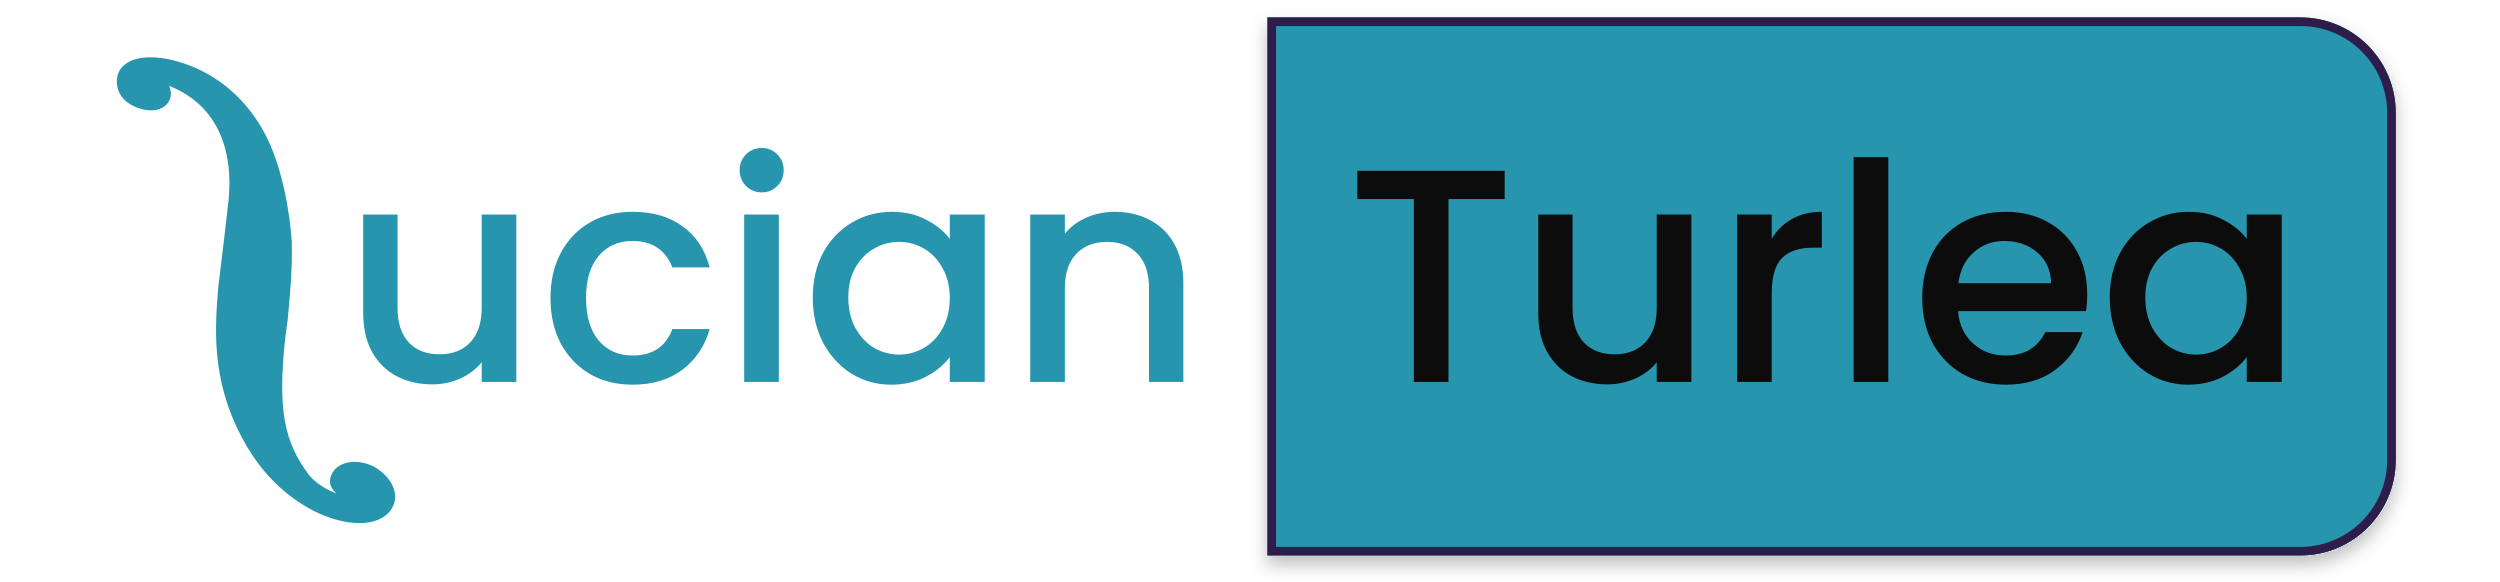
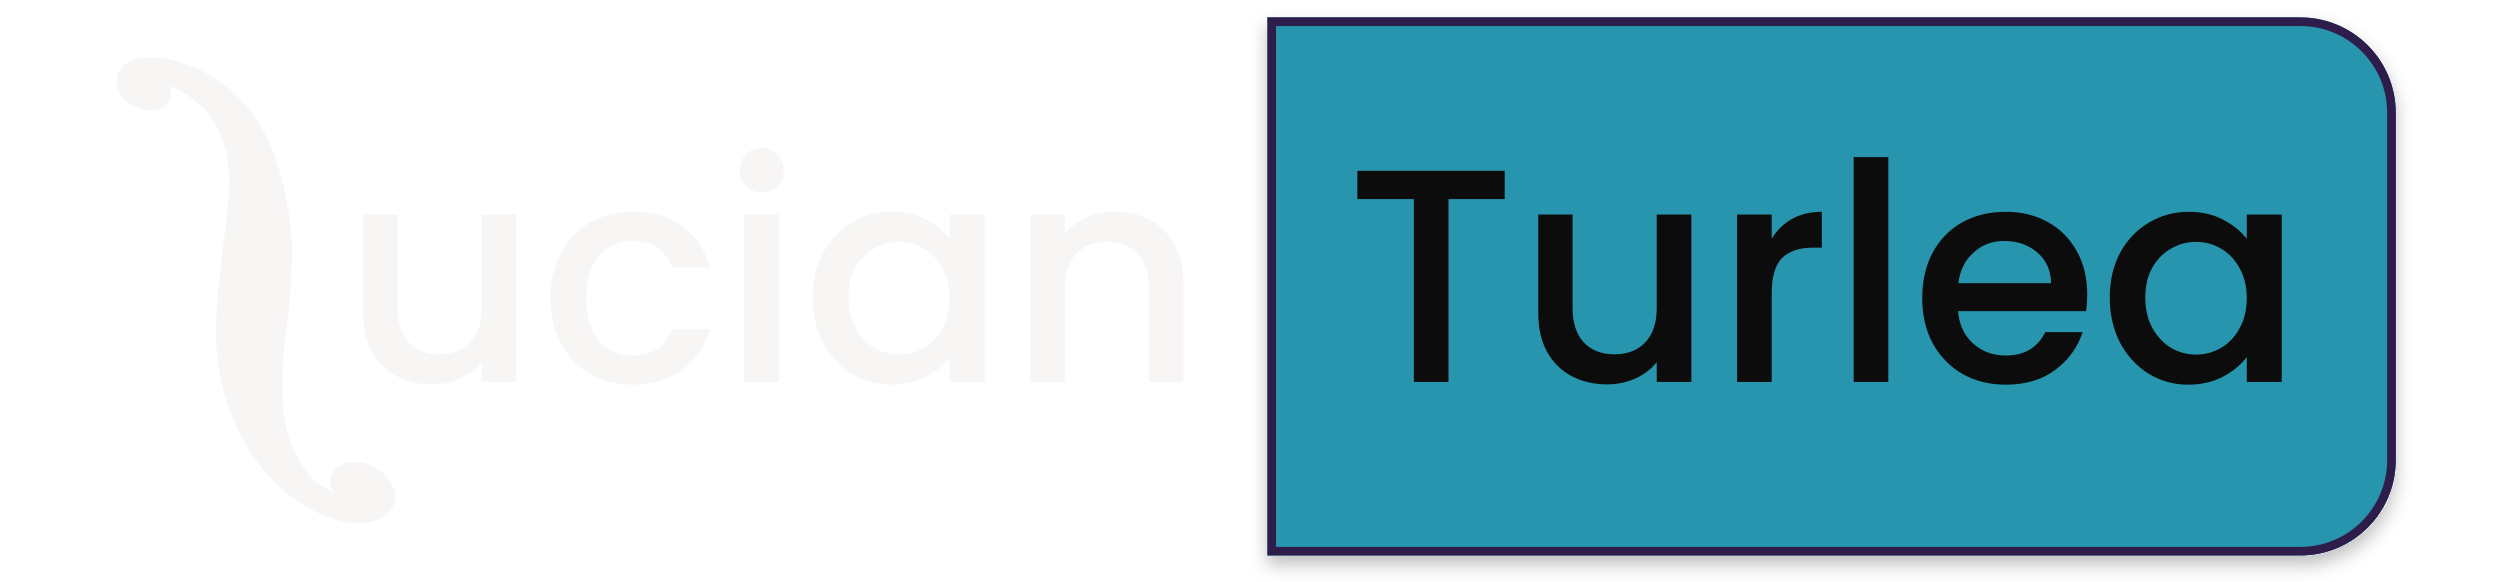
<svg xmlns="http://www.w3.org/2000/svg" width="288" height="67" viewBox="0 0 288 67" fill="none">
  <g filter="url(#filter0_d_1579_676)">
    <path d="M146 2H265C271.075 2 276 6.925 276 13V53C276 59.075 271.075 64 265 64H146V2Z" fill="#2695AD" />
    <path d="M146.5 2.5H265C270.799 2.5 275.5 7.201 275.5 13V53C275.5 58.799 270.799 63.5 265 63.5H146.5V2.5Z" stroke="#2E1C4B" />
  </g>
  <path d="M173.34 19.675V22.93H166.865V44H162.875V22.93H156.365V19.675H173.34ZM194.846 24.715V44H190.856V41.725C190.226 42.518 189.398 43.148 188.371 43.615C187.368 44.058 186.294 44.28 185.151 44.28C183.634 44.28 182.269 43.965 181.056 43.335C179.866 42.705 178.921 41.772 178.221 40.535C177.544 39.298 177.206 37.805 177.206 36.055V24.715H181.161V35.46C181.161 37.187 181.593 38.517 182.456 39.45C183.319 40.36 184.498 40.815 185.991 40.815C187.484 40.815 188.663 40.36 189.526 39.45C190.413 38.517 190.856 37.187 190.856 35.46V24.715H194.846ZM204.1 27.515C204.684 26.535 205.454 25.777 206.41 25.24C207.39 24.68 208.545 24.4 209.875 24.4V28.53H208.86C207.297 28.53 206.107 28.927 205.29 29.72C204.497 30.513 204.1 31.89 204.1 33.85V44H200.11V24.715H204.1V27.515ZM217.533 18.1V44H213.543V18.1H217.533ZM240.446 33.885C240.446 34.608 240.4 35.262 240.306 35.845H225.571C225.688 37.385 226.26 38.622 227.286 39.555C228.313 40.488 229.573 40.955 231.066 40.955C233.213 40.955 234.73 40.057 235.616 38.26H239.921C239.338 40.033 238.276 41.492 236.736 42.635C235.22 43.755 233.33 44.315 231.066 44.315C229.223 44.315 227.566 43.907 226.096 43.09C224.65 42.25 223.506 41.083 222.666 39.59C221.85 38.073 221.441 36.323 221.441 34.34C221.441 32.357 221.838 30.618 222.631 29.125C223.448 27.608 224.58 26.442 226.026 25.625C227.496 24.808 229.176 24.4 231.066 24.4C232.886 24.4 234.508 24.797 235.931 25.59C237.355 26.383 238.463 27.503 239.256 28.95C240.05 30.373 240.446 32.018 240.446 33.885ZM236.281 32.625C236.258 31.155 235.733 29.977 234.706 29.09C233.68 28.203 232.408 27.76 230.891 27.76C229.515 27.76 228.336 28.203 227.356 29.09C226.376 29.953 225.793 31.132 225.606 32.625H236.281ZM243.043 34.27C243.043 32.333 243.44 30.618 244.233 29.125C245.05 27.632 246.146 26.477 247.523 25.66C248.923 24.82 250.463 24.4 252.143 24.4C253.66 24.4 254.978 24.703 256.098 25.31C257.241 25.893 258.151 26.628 258.828 27.515V24.715H262.853V44H258.828V41.13C258.151 42.04 257.23 42.798 256.063 43.405C254.896 44.012 253.566 44.315 252.073 44.315C250.416 44.315 248.9 43.895 247.523 43.055C246.146 42.192 245.05 41.002 244.233 39.485C243.44 37.945 243.043 36.207 243.043 34.27ZM258.828 34.34C258.828 33.01 258.548 31.855 257.988 30.875C257.451 29.895 256.74 29.148 255.853 28.635C254.966 28.122 254.01 27.865 252.983 27.865C251.956 27.865 251 28.122 250.113 28.635C249.226 29.125 248.503 29.86 247.943 30.84C247.406 31.797 247.138 32.94 247.138 34.27C247.138 35.6 247.406 36.767 247.943 37.77C248.503 38.773 249.226 39.543 250.113 40.08C251.023 40.593 251.98 40.85 252.983 40.85C254.01 40.85 254.966 40.593 255.853 40.08C256.74 39.567 257.451 38.82 257.988 37.84C258.548 36.837 258.828 35.67 258.828 34.34Z" fill="#0D0C0C" />
-   <path d="M59.481 24.715V44H55.491V41.725C54.861 42.518 54.032 43.148 53.006 43.615C52.002 44.058 50.929 44.28 49.786 44.28C48.269 44.28 46.904 43.965 45.691 43.335C44.501 42.705 43.556 41.772 42.856 40.535C42.179 39.298 41.841 37.805 41.841 36.055V24.715H45.796V35.46C45.796 37.187 46.227 38.517 47.091 39.45C47.954 40.36 49.132 40.815 50.626 40.815C52.119 40.815 53.297 40.36 54.161 39.45C55.047 38.517 55.491 37.187 55.491 35.46V24.715H59.481ZM63.415 34.34C63.415 32.357 63.812 30.618 64.605 29.125C65.422 27.608 66.542 26.442 67.965 25.625C69.388 24.808 71.022 24.4 72.865 24.4C75.198 24.4 77.124 24.96 78.64 26.08C80.18 27.177 81.219 28.752 81.755 30.805H77.45C77.1 29.848 76.54 29.102 75.77 28.565C75 28.028 74.032 27.76 72.865 27.76C71.232 27.76 69.925 28.343 68.945 29.51C67.989 30.653 67.51 32.263 67.51 34.34C67.51 36.417 67.989 38.038 68.945 39.205C69.925 40.372 71.232 40.955 72.865 40.955C75.175 40.955 76.704 39.94 77.45 37.91H81.755C81.195 39.87 80.145 41.433 78.605 42.6C77.065 43.743 75.152 44.315 72.865 44.315C71.022 44.315 69.388 43.907 67.965 43.09C66.542 42.25 65.422 41.083 64.605 39.59C63.812 38.073 63.415 36.323 63.415 34.34ZM87.761 22.16C87.038 22.16 86.431 21.915 85.941 21.425C85.451 20.935 85.206 20.328 85.206 19.605C85.206 18.882 85.451 18.275 85.941 17.785C86.431 17.295 87.038 17.05 87.761 17.05C88.461 17.05 89.056 17.295 89.546 17.785C90.036 18.275 90.281 18.882 90.281 19.605C90.281 20.328 90.036 20.935 89.546 21.425C89.056 21.915 88.461 22.16 87.761 22.16ZM89.721 24.715V44H85.731V24.715H89.721ZM93.63 34.27C93.63 32.333 94.027 30.618 94.82 29.125C95.637 27.632 96.733 26.477 98.11 25.66C99.51 24.82 101.05 24.4 102.73 24.4C104.247 24.4 105.565 24.703 106.685 25.31C107.828 25.893 108.738 26.628 109.415 27.515V24.715H113.44V44H109.415V41.13C108.738 42.04 107.817 42.798 106.65 43.405C105.483 44.012 104.153 44.315 102.66 44.315C101.003 44.315 99.487 43.895 98.11 43.055C96.733 42.192 95.637 41.002 94.82 39.485C94.027 37.945 93.63 36.207 93.63 34.27ZM109.415 34.34C109.415 33.01 109.135 31.855 108.575 30.875C108.038 29.895 107.327 29.148 106.44 28.635C105.553 28.122 104.597 27.865 103.57 27.865C102.543 27.865 101.587 28.122 100.7 28.635C99.813 29.125 99.09 29.86 98.53 30.84C97.993 31.797 97.725 32.94 97.725 34.27C97.725 35.6 97.993 36.767 98.53 37.77C99.09 38.773 99.813 39.543 100.7 40.08C101.61 40.593 102.567 40.85 103.57 40.85C104.597 40.85 105.553 40.593 106.44 40.08C107.327 39.567 108.038 38.82 108.575 37.84C109.135 36.837 109.415 35.67 109.415 34.34ZM128.411 24.4C129.927 24.4 131.281 24.715 132.471 25.345C133.684 25.975 134.629 26.908 135.306 28.145C135.982 29.382 136.321 30.875 136.321 32.625V44H132.366V33.22C132.366 31.493 131.934 30.175 131.071 29.265C130.207 28.332 129.029 27.865 127.536 27.865C126.042 27.865 124.852 28.332 123.966 29.265C123.102 30.175 122.671 31.493 122.671 33.22V44H118.681V24.715H122.671V26.92C123.324 26.127 124.152 25.508 125.156 25.065C126.182 24.622 127.267 24.4 128.411 24.4Z" fill="#2695AD" />
-   <path d="M30.512 15.402C28.784 12.107 25.908 9.143 21.956 7.588C18.004 6.032 14.479 6.321 13.64 8.416C13.259 9.327 13.284 11.4 15.695 12.356C17.488 13.067 19.041 12.695 19.571 11.444C19.74 10.981 19.734 10.528 19.5 9.899C25.331 12.197 26.888 17.7 26.325 23.123L25.838 27.335L25.142 33.122C24.788 37.571 24.262 43.627 27.855 50.38C30.918 56.244 35.333 58.607 37.406 59.42C41.293 60.952 44.46 60.307 45.326 58.203C46.162 56.182 44.186 54.166 42.646 53.566C40.573 52.753 38.727 53.392 38.173 54.709C37.712 55.836 38.34 56.459 38.779 56.863C37.137 56.208 36.28 55.489 35.655 54.791C32.75 50.972 31.96 47.3 32.865 38.869L33.138 36.849C33.404 34.113 33.693 31.047 33.615 27.848C33.372 24.232 32.443 19.015 30.512 15.402Z" fill="#2695AD" />
+   <path d="M59.481 24.715V44H55.491V41.725C54.861 42.518 54.032 43.148 53.006 43.615C52.002 44.058 50.929 44.28 49.786 44.28C48.269 44.28 46.904 43.965 45.691 43.335C44.501 42.705 43.556 41.772 42.856 40.535C42.179 39.298 41.841 37.805 41.841 36.055V24.715H45.796V35.46C45.796 37.187 46.227 38.517 47.091 39.45C47.954 40.36 49.132 40.815 50.626 40.815C52.119 40.815 53.297 40.36 54.161 39.45C55.047 38.517 55.491 37.187 55.491 35.46V24.715H59.481ZM63.415 34.34C63.415 32.357 63.812 30.618 64.605 29.125C65.422 27.608 66.542 26.442 67.965 25.625C69.388 24.808 71.022 24.4 72.865 24.4C75.198 24.4 77.124 24.96 78.64 26.08C80.18 27.177 81.219 28.752 81.755 30.805H77.45C77.1 29.848 76.54 29.102 75.77 28.565C75 28.028 74.032 27.76 72.865 27.76C71.232 27.76 69.925 28.343 68.945 29.51C67.989 30.653 67.51 32.263 67.51 34.34C67.51 36.417 67.989 38.038 68.945 39.205C69.925 40.372 71.232 40.955 72.865 40.955C75.175 40.955 76.704 39.94 77.45 37.91H81.755C81.195 39.87 80.145 41.433 78.605 42.6C77.065 43.743 75.152 44.315 72.865 44.315C71.022 44.315 69.388 43.907 67.965 43.09C66.542 42.25 65.422 41.083 64.605 39.59C63.812 38.073 63.415 36.323 63.415 34.34ZM87.761 22.16C87.038 22.16 86.431 21.915 85.941 21.425C85.451 20.935 85.206 20.328 85.206 19.605C85.206 18.882 85.451 18.275 85.941 17.785C86.431 17.295 87.038 17.05 87.761 17.05C88.461 17.05 89.056 17.295 89.546 17.785C90.036 18.275 90.281 18.882 90.281 19.605C90.281 20.328 90.036 20.935 89.546 21.425C89.056 21.915 88.461 22.16 87.761 22.16ZM89.721 24.715V44H85.731V24.715H89.721ZM93.63 34.27C93.63 32.333 94.027 30.618 94.82 29.125C95.637 27.632 96.733 26.477 98.11 25.66C99.51 24.82 101.05 24.4 102.73 24.4C104.247 24.4 105.565 24.703 106.685 25.31C107.828 25.893 108.738 26.628 109.415 27.515V24.715H113.44V44H109.415V41.13C108.738 42.04 107.817 42.798 106.65 43.405C105.483 44.012 104.153 44.315 102.66 44.315C101.003 44.315 99.487 43.895 98.11 43.055C96.733 42.192 95.637 41.002 94.82 39.485C94.027 37.945 93.63 36.207 93.63 34.27ZM109.415 34.34C109.415 33.01 109.135 31.855 108.575 30.875C108.038 29.895 107.327 29.148 106.44 28.635C105.553 28.122 104.597 27.865 103.57 27.865C102.543 27.865 101.587 28.122 100.7 28.635C99.813 29.125 99.09 29.86 98.53 30.84C97.993 31.797 97.725 32.94 97.725 34.27C97.725 35.6 97.993 36.767 98.53 37.77C99.09 38.773 99.813 39.543 100.7 40.08C101.61 40.593 102.567 40.85 103.57 40.85C104.597 40.85 105.553 40.593 106.44 40.08C107.327 39.567 108.038 38.82 108.575 37.84C109.135 36.837 109.415 35.67 109.415 34.34ZM128.411 24.4C129.927 24.4 131.281 24.715 132.471 25.345C133.684 25.975 134.629 26.908 135.306 28.145C135.982 29.382 136.321 30.875 136.321 32.625V44H132.366V33.22C132.366 31.493 131.934 30.175 131.071 29.265C130.207 28.332 129.029 27.865 127.536 27.865C126.042 27.865 124.852 28.332 123.966 29.265C123.102 30.175 122.671 31.493 122.671 33.22V44H118.681V24.715H122.671V26.92C123.324 26.127 124.152 25.508 125.156 25.065C126.182 24.622 127.267 24.4 128.411 24.4Z" fill="#f8f5f5" />
+   <path d="M30.512 15.402C28.784 12.107 25.908 9.143 21.956 7.588C18.004 6.032 14.479 6.321 13.64 8.416C13.259 9.327 13.284 11.4 15.695 12.356C17.488 13.067 19.041 12.695 19.571 11.444C19.74 10.981 19.734 10.528 19.5 9.899C25.331 12.197 26.888 17.7 26.325 23.123L25.838 27.335L25.142 33.122C24.788 37.571 24.262 43.627 27.855 50.38C30.918 56.244 35.333 58.607 37.406 59.42C41.293 60.952 44.46 60.307 45.326 58.203C46.162 56.182 44.186 54.166 42.646 53.566C40.573 52.753 38.727 53.392 38.173 54.709C37.712 55.836 38.34 56.459 38.779 56.863C37.137 56.208 36.28 55.489 35.655 54.791C32.75 50.972 31.96 47.3 32.865 38.869L33.138 36.849C33.404 34.113 33.693 31.047 33.615 27.848C33.372 24.232 32.443 19.015 30.512 15.402Z" fill="#f8f5f5" />
  <defs>
    <filter id="filter0_d_1579_676" x="144" y="1" width="134" height="66" filterUnits="userSpaceOnUse" color-interpolation-filters="sRGB">
      <feFlood flood-opacity="0" result="BackgroundImageFix" />
      <feColorMatrix in="SourceAlpha" type="matrix" values="0 0 0 0 0 0 0 0 0 0 0 0 0 0 0 0 0 0 127 0" result="hardAlpha" />
      <feOffset dy="1" />
      <feGaussianBlur stdDeviation="1" />
      <feComposite in2="hardAlpha" operator="out" />
      <feColorMatrix type="matrix" values="0 0 0 0 0 0 0 0 0 0 0 0 0 0 0 0 0 0 0.25 0" />
      <feBlend mode="normal" in2="BackgroundImageFix" result="effect1_dropShadow_1579_676" />
      <feBlend mode="normal" in="SourceGraphic" in2="effect1_dropShadow_1579_676" result="shape" />
    </filter>
  </defs>
</svg>
